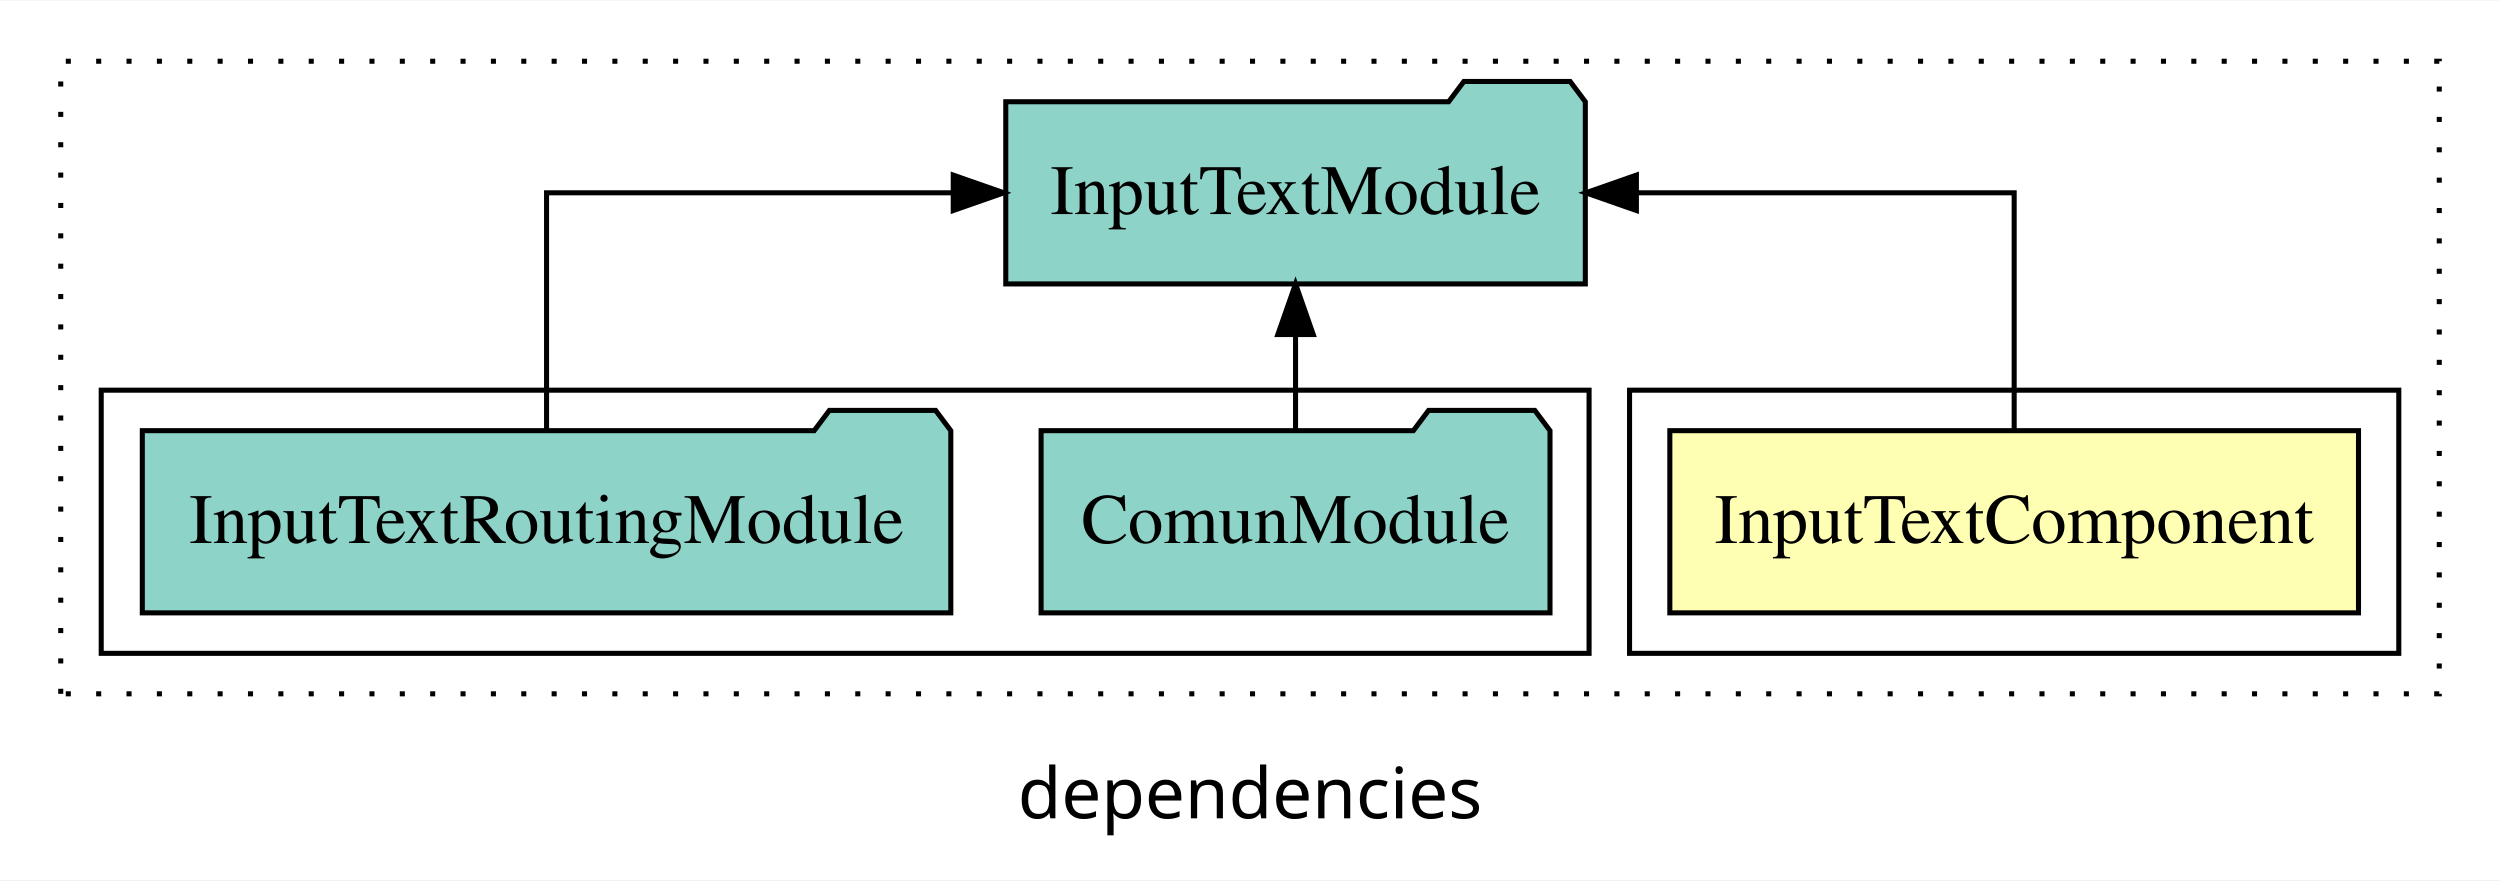
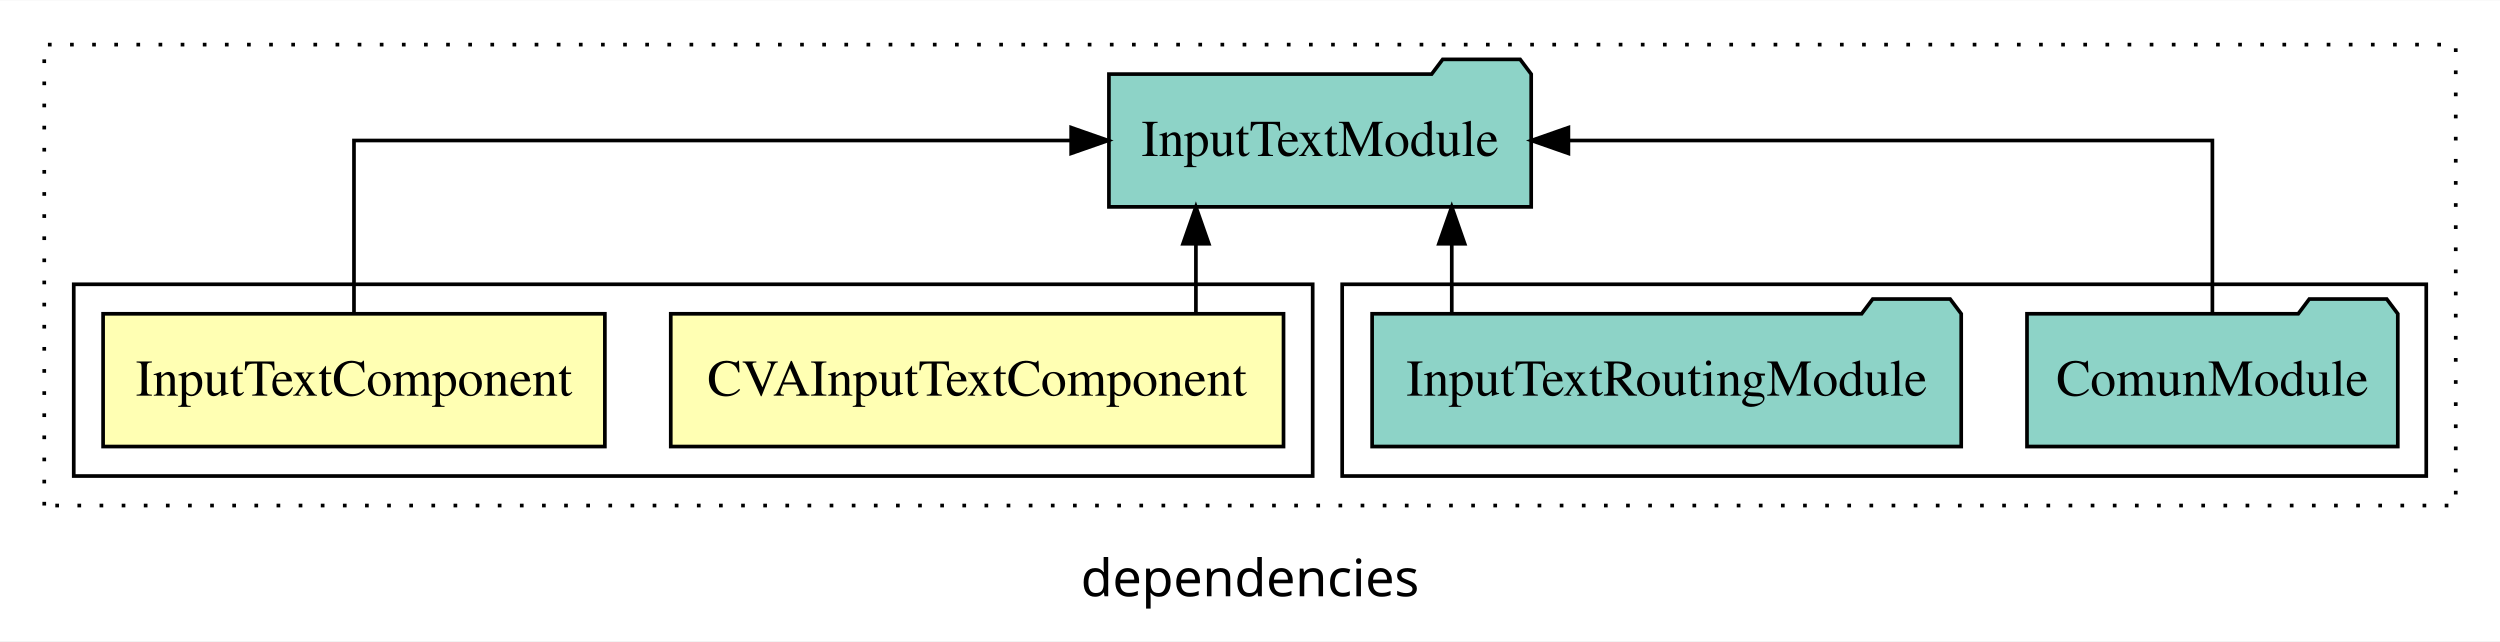
- <svg xmlns="http://www.w3.org/2000/svg" width="494pt" height="174pt" viewBox="0.00 0.00 494.00 173.80">
+ <svg xmlns="http://www.w3.org/2000/svg" width="678pt" height="174pt" viewBox="0.00 0.00 678.00 173.80">
  <g id="graph0" class="graph" transform="scale(1 1) rotate(0) translate(4 169.8)">
-     <polygon fill="white" stroke="transparent" points="-4,4 -4,-169.8 490,-169.8 490,4 -4,4" />
-     <text text-anchor="middle" x="243" y="-8.2" font-family="sans-serif" font-size="14.00">dependencies</text>
+     <polygon fill="white" stroke="transparent" points="-4,4 -4,-169.8 674,-169.8 674,4 -4,4" />
+     <text text-anchor="middle" x="335" y="-8.2" font-family="sans-serif" font-size="14.00">dependencies</text>
    <g id="clust1" class="cluster">
-       <polygon fill="none" stroke="black" stroke-dasharray="1,5" points="8,-32.8 8,-157.8 478,-157.8 478,-32.8 8,-32.8" />
+       <polygon fill="none" stroke="black" stroke-dasharray="1,5" points="8,-32.8 8,-157.8 662,-157.8 662,-32.8 8,-32.8" />
+     </g>
+     <g id="clust5" class="cluster">
+       <polygon fill="none" stroke="black" points="360,-40.8 360,-92.8 654,-92.8 654,-40.8 360,-40.8" />
    </g>
    <g id="clust2" class="cluster">
-       <polygon fill="none" stroke="black" points="318,-40.8 318,-92.8 470,-92.8 470,-40.8 318,-40.8" />
-     </g>
-     <g id="clust4" class="cluster">
-       <polygon fill="none" stroke="black" points="16,-40.8 16,-92.8 310,-92.8 310,-40.8 16,-40.8" />
+       <polygon fill="none" stroke="black" points="16,-40.8 16,-92.8 352,-92.8 352,-40.8 16,-40.8" />
    </g>
    <g id="node1" class="node">
-       <polygon fill="#ffffb3" stroke="black" points="462.04,-84.8 325.96,-84.8 325.96,-48.8 462.04,-48.8 462.04,-84.8" />
-       <text text-anchor="middle" x="394" y="-62.6" font-family="Times,serif" font-size="14.00">InputTextComponent</text>
+       <polygon fill="#ffffb3" stroke="black" points="344.09,-84.8 177.91,-84.8 177.91,-48.8 344.09,-48.8 344.09,-84.8" />
+       <text text-anchor="middle" x="261" y="-62.6" font-family="Times,serif" font-size="14.00">CVAInputTextComponent</text>
+     </g>
+     <g id="node3" class="node">
+       <polygon fill="#8dd3c7" stroke="black" points="411.26,-149.8 408.26,-153.8 387.26,-153.8 384.26,-149.8 296.74,-149.8 296.74,-113.8 411.26,-113.8 411.26,-149.8" />
+       <text text-anchor="middle" x="354" y="-127.6" font-family="Times,serif" font-size="14.00">InputTextModule</text>
+     </g>
+     <g id="edge1" class="edge">
+       <path fill="none" stroke="black" d="M320.33,-84.91C320.33,-84.91 320.33,-103.79 320.33,-103.79" />
+       <polygon fill="black" stroke="black" points="316.83,-103.79 320.33,-113.79 323.83,-103.79 316.83,-103.79" />
    </g>
    <g id="node2" class="node">
-       <polygon fill="#8dd3c7" stroke="black" points="309.26,-149.8 306.26,-153.8 285.26,-153.8 282.26,-149.8 194.74,-149.8 194.74,-113.8 309.26,-113.8 309.26,-149.8" />
-       <text text-anchor="middle" x="252" y="-127.6" font-family="Times,serif" font-size="14.00">InputTextModule</text>
-     </g>
-     <g id="edge1" class="edge">
-       <path fill="none" stroke="black" d="M394,-84.91C394,-104.14 394,-131.8 394,-131.8 394,-131.8 319.35,-131.8 319.35,-131.8" />
-       <polygon fill="black" stroke="black" points="319.35,-128.3 309.35,-131.8 319.35,-135.3 319.35,-128.3" />
-     </g>
-     <g id="node3" class="node">
-       <polygon fill="#8dd3c7" stroke="black" points="302.28,-84.8 299.28,-88.8 278.28,-88.8 275.28,-84.8 201.72,-84.8 201.72,-48.8 302.28,-48.8 302.28,-84.8" />
-       <text text-anchor="middle" x="252" y="-62.6" font-family="Times,serif" font-size="14.00">ComunModule</text>
+       <polygon fill="#ffffb3" stroke="black" points="160.04,-84.8 23.96,-84.8 23.96,-48.8 160.04,-48.8 160.04,-84.8" />
+       <text text-anchor="middle" x="92" y="-62.6" font-family="Times,serif" font-size="14.00">InputTextComponent</text>
    </g>
    <g id="edge2" class="edge">
-       <path fill="none" stroke="black" d="M252,-84.91C252,-84.91 252,-103.79 252,-103.79" />
-       <polygon fill="black" stroke="black" points="248.5,-103.79 252,-113.79 255.5,-103.79 248.5,-103.79" />
+       <path fill="none" stroke="black" d="M92,-84.91C92,-104.14 92,-131.8 92,-131.8 92,-131.8 286.5,-131.8 286.5,-131.8" />
+       <polygon fill="black" stroke="black" points="286.5,-135.3 296.5,-131.8 286.5,-128.3 286.5,-135.3" />
    </g>
    <g id="node4" class="node">
-       <polygon fill="#8dd3c7" stroke="black" points="183.88,-84.8 180.88,-88.8 159.88,-88.8 156.88,-84.8 24.12,-84.8 24.12,-48.8 183.88,-48.8 183.88,-84.8" />
-       <text text-anchor="middle" x="104" y="-62.6" font-family="Times,serif" font-size="14.00">InputTextRoutingModule</text>
+       <polygon fill="#8dd3c7" stroke="black" points="646.28,-84.8 643.28,-88.8 622.28,-88.8 619.28,-84.8 545.72,-84.8 545.72,-48.8 646.28,-48.8 646.28,-84.8" />
+       <text text-anchor="middle" x="596" y="-62.6" font-family="Times,serif" font-size="14.00">ComunModule</text>
    </g>
    <g id="edge3" class="edge">
-       <path fill="none" stroke="black" d="M104,-84.91C104,-104.14 104,-131.8 104,-131.8 104,-131.8 184.36,-131.8 184.36,-131.8" />
-       <polygon fill="black" stroke="black" points="184.36,-135.3 194.36,-131.8 184.36,-128.3 184.36,-135.3" />
+       <path fill="none" stroke="black" d="M596,-84.91C596,-104.14 596,-131.8 596,-131.8 596,-131.8 421.35,-131.8 421.35,-131.8" />
+       <polygon fill="black" stroke="black" points="421.35,-128.3 411.35,-131.8 421.35,-135.3 421.35,-128.3" />
+     </g>
+     <g id="node5" class="node">
+       <polygon fill="#8dd3c7" stroke="black" points="527.88,-84.8 524.88,-88.8 503.88,-88.8 500.88,-84.8 368.12,-84.8 368.12,-48.8 527.88,-48.8 527.88,-84.8" />
+       <text text-anchor="middle" x="448" y="-62.6" font-family="Times,serif" font-size="14.00">InputTextRoutingModule</text>
+     </g>
+     <g id="edge4" class="edge">
+       <path fill="none" stroke="black" d="M389.72,-84.91C389.72,-84.91 389.72,-103.79 389.72,-103.79" />
+       <polygon fill="black" stroke="black" points="386.22,-103.79 389.72,-113.79 393.22,-103.79 386.22,-103.79" />
    </g>
  </g>
</svg>
